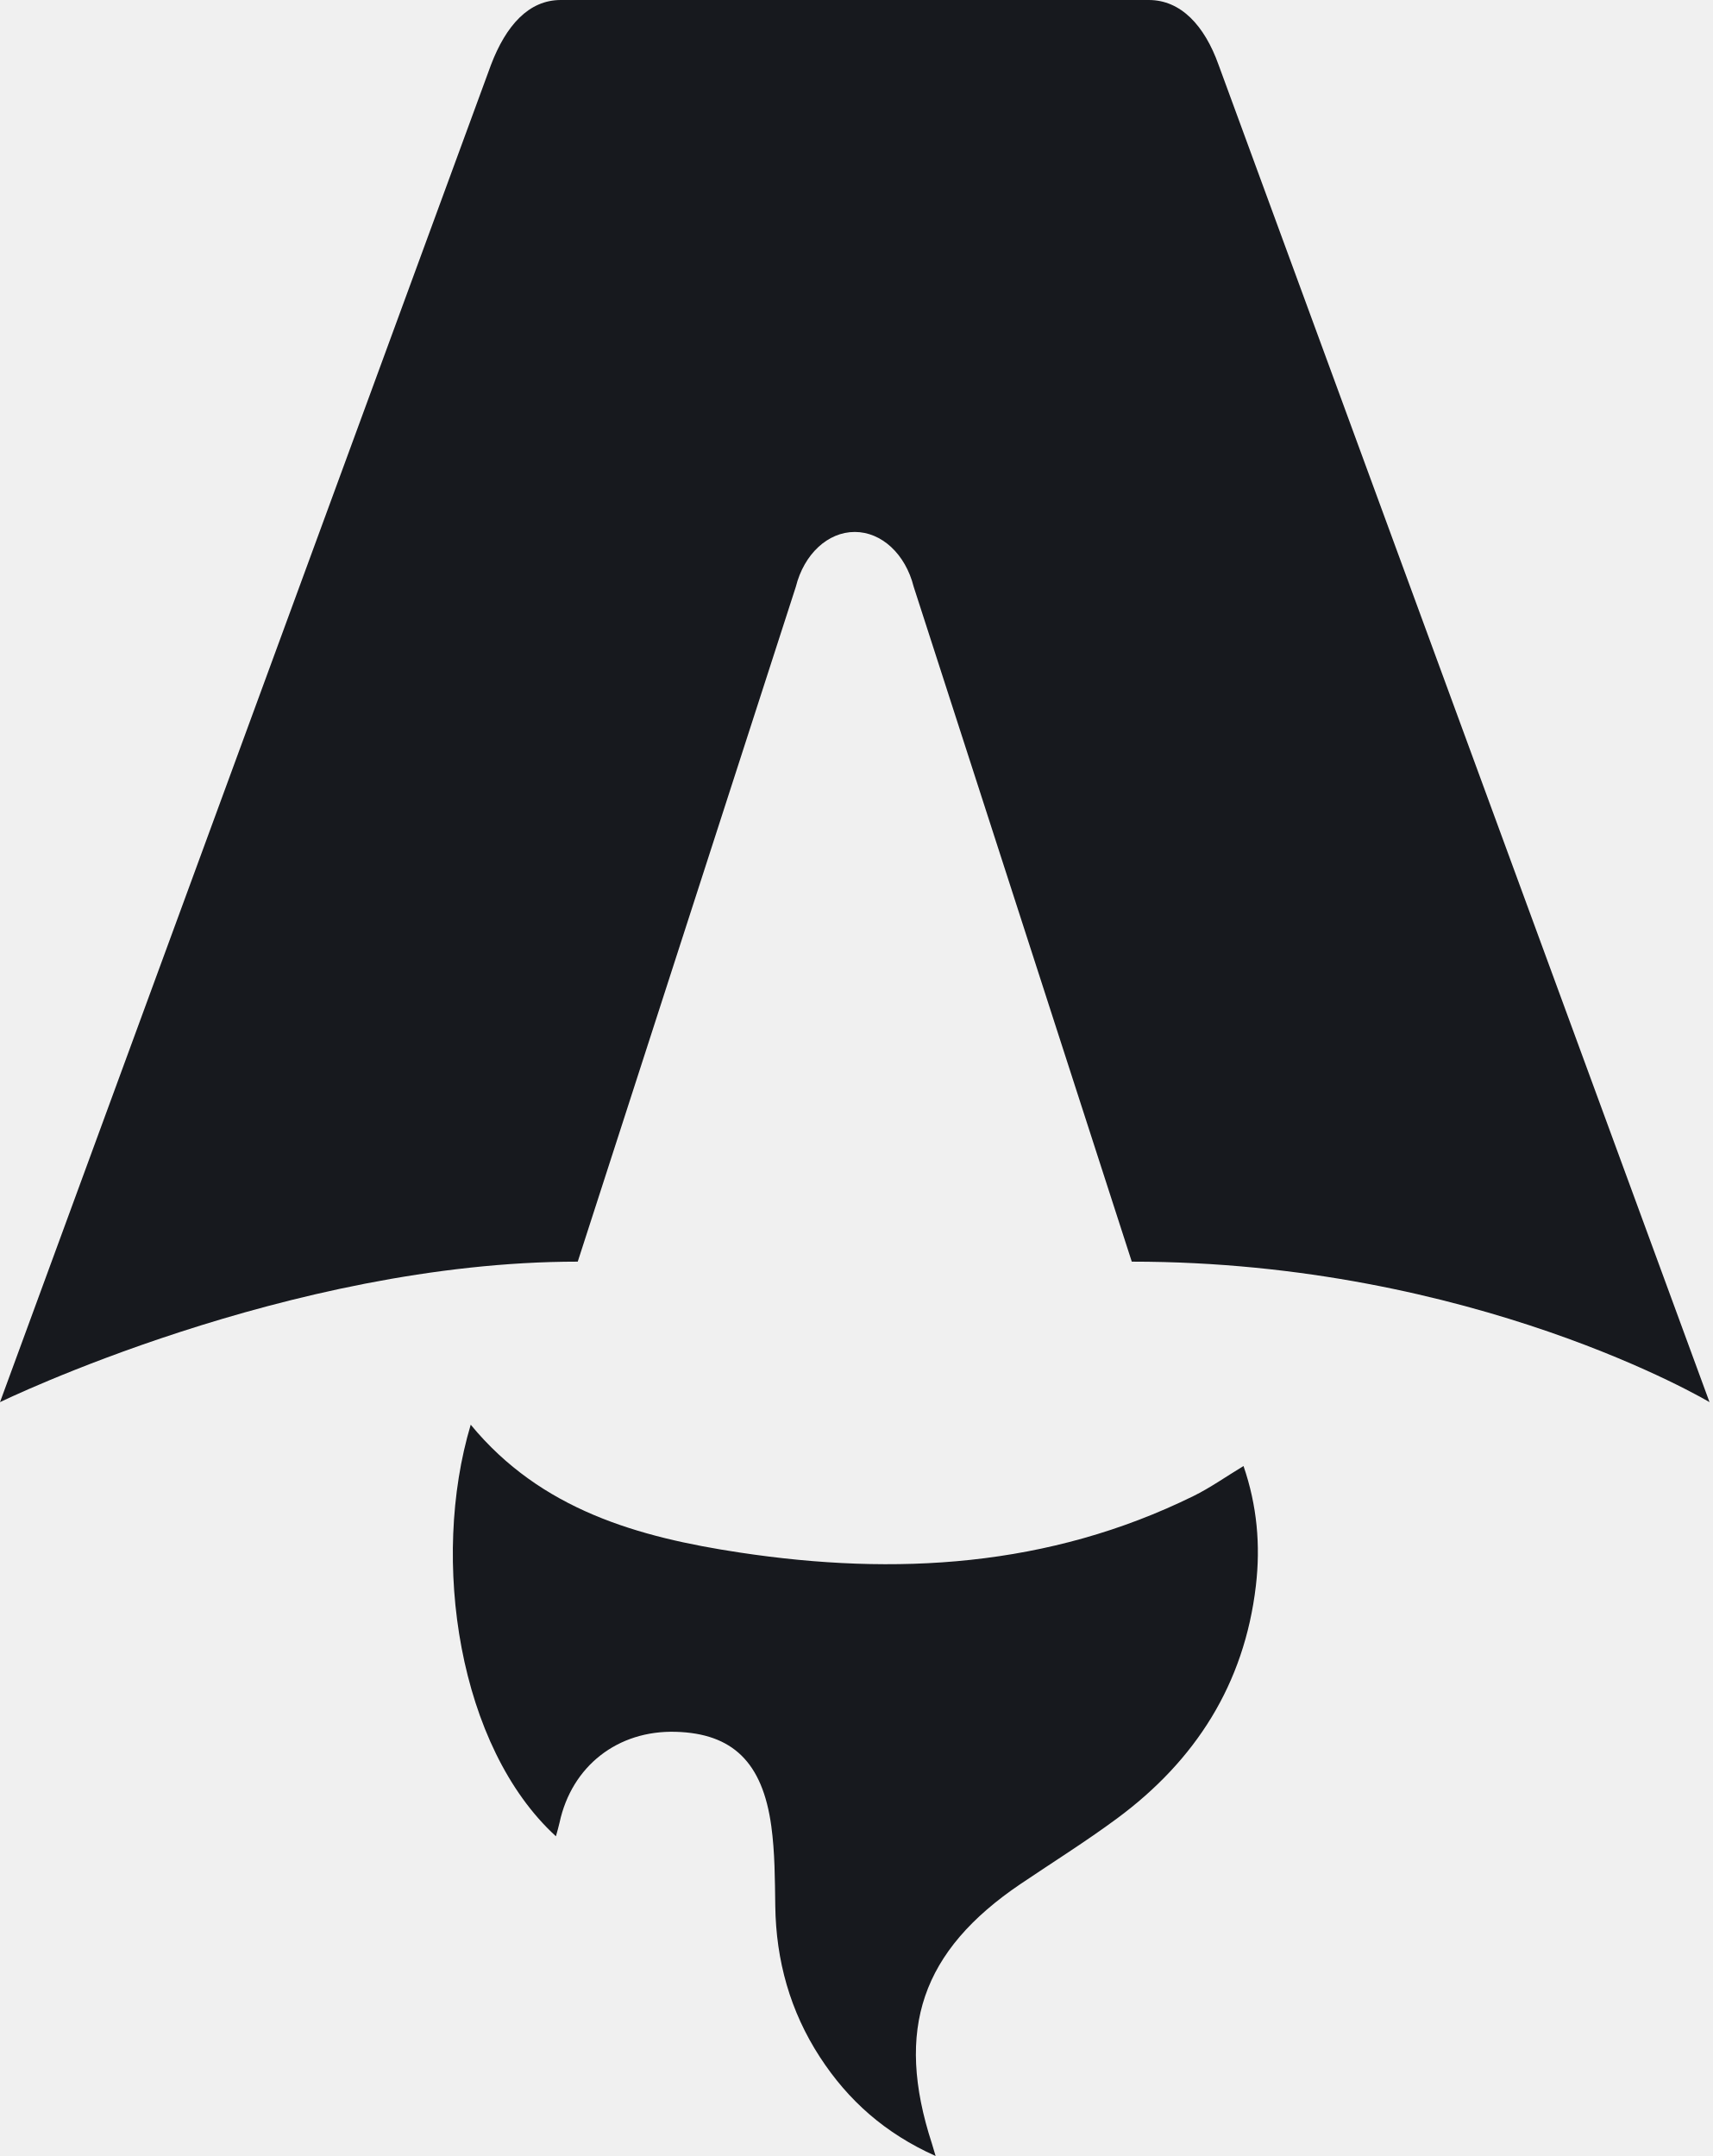
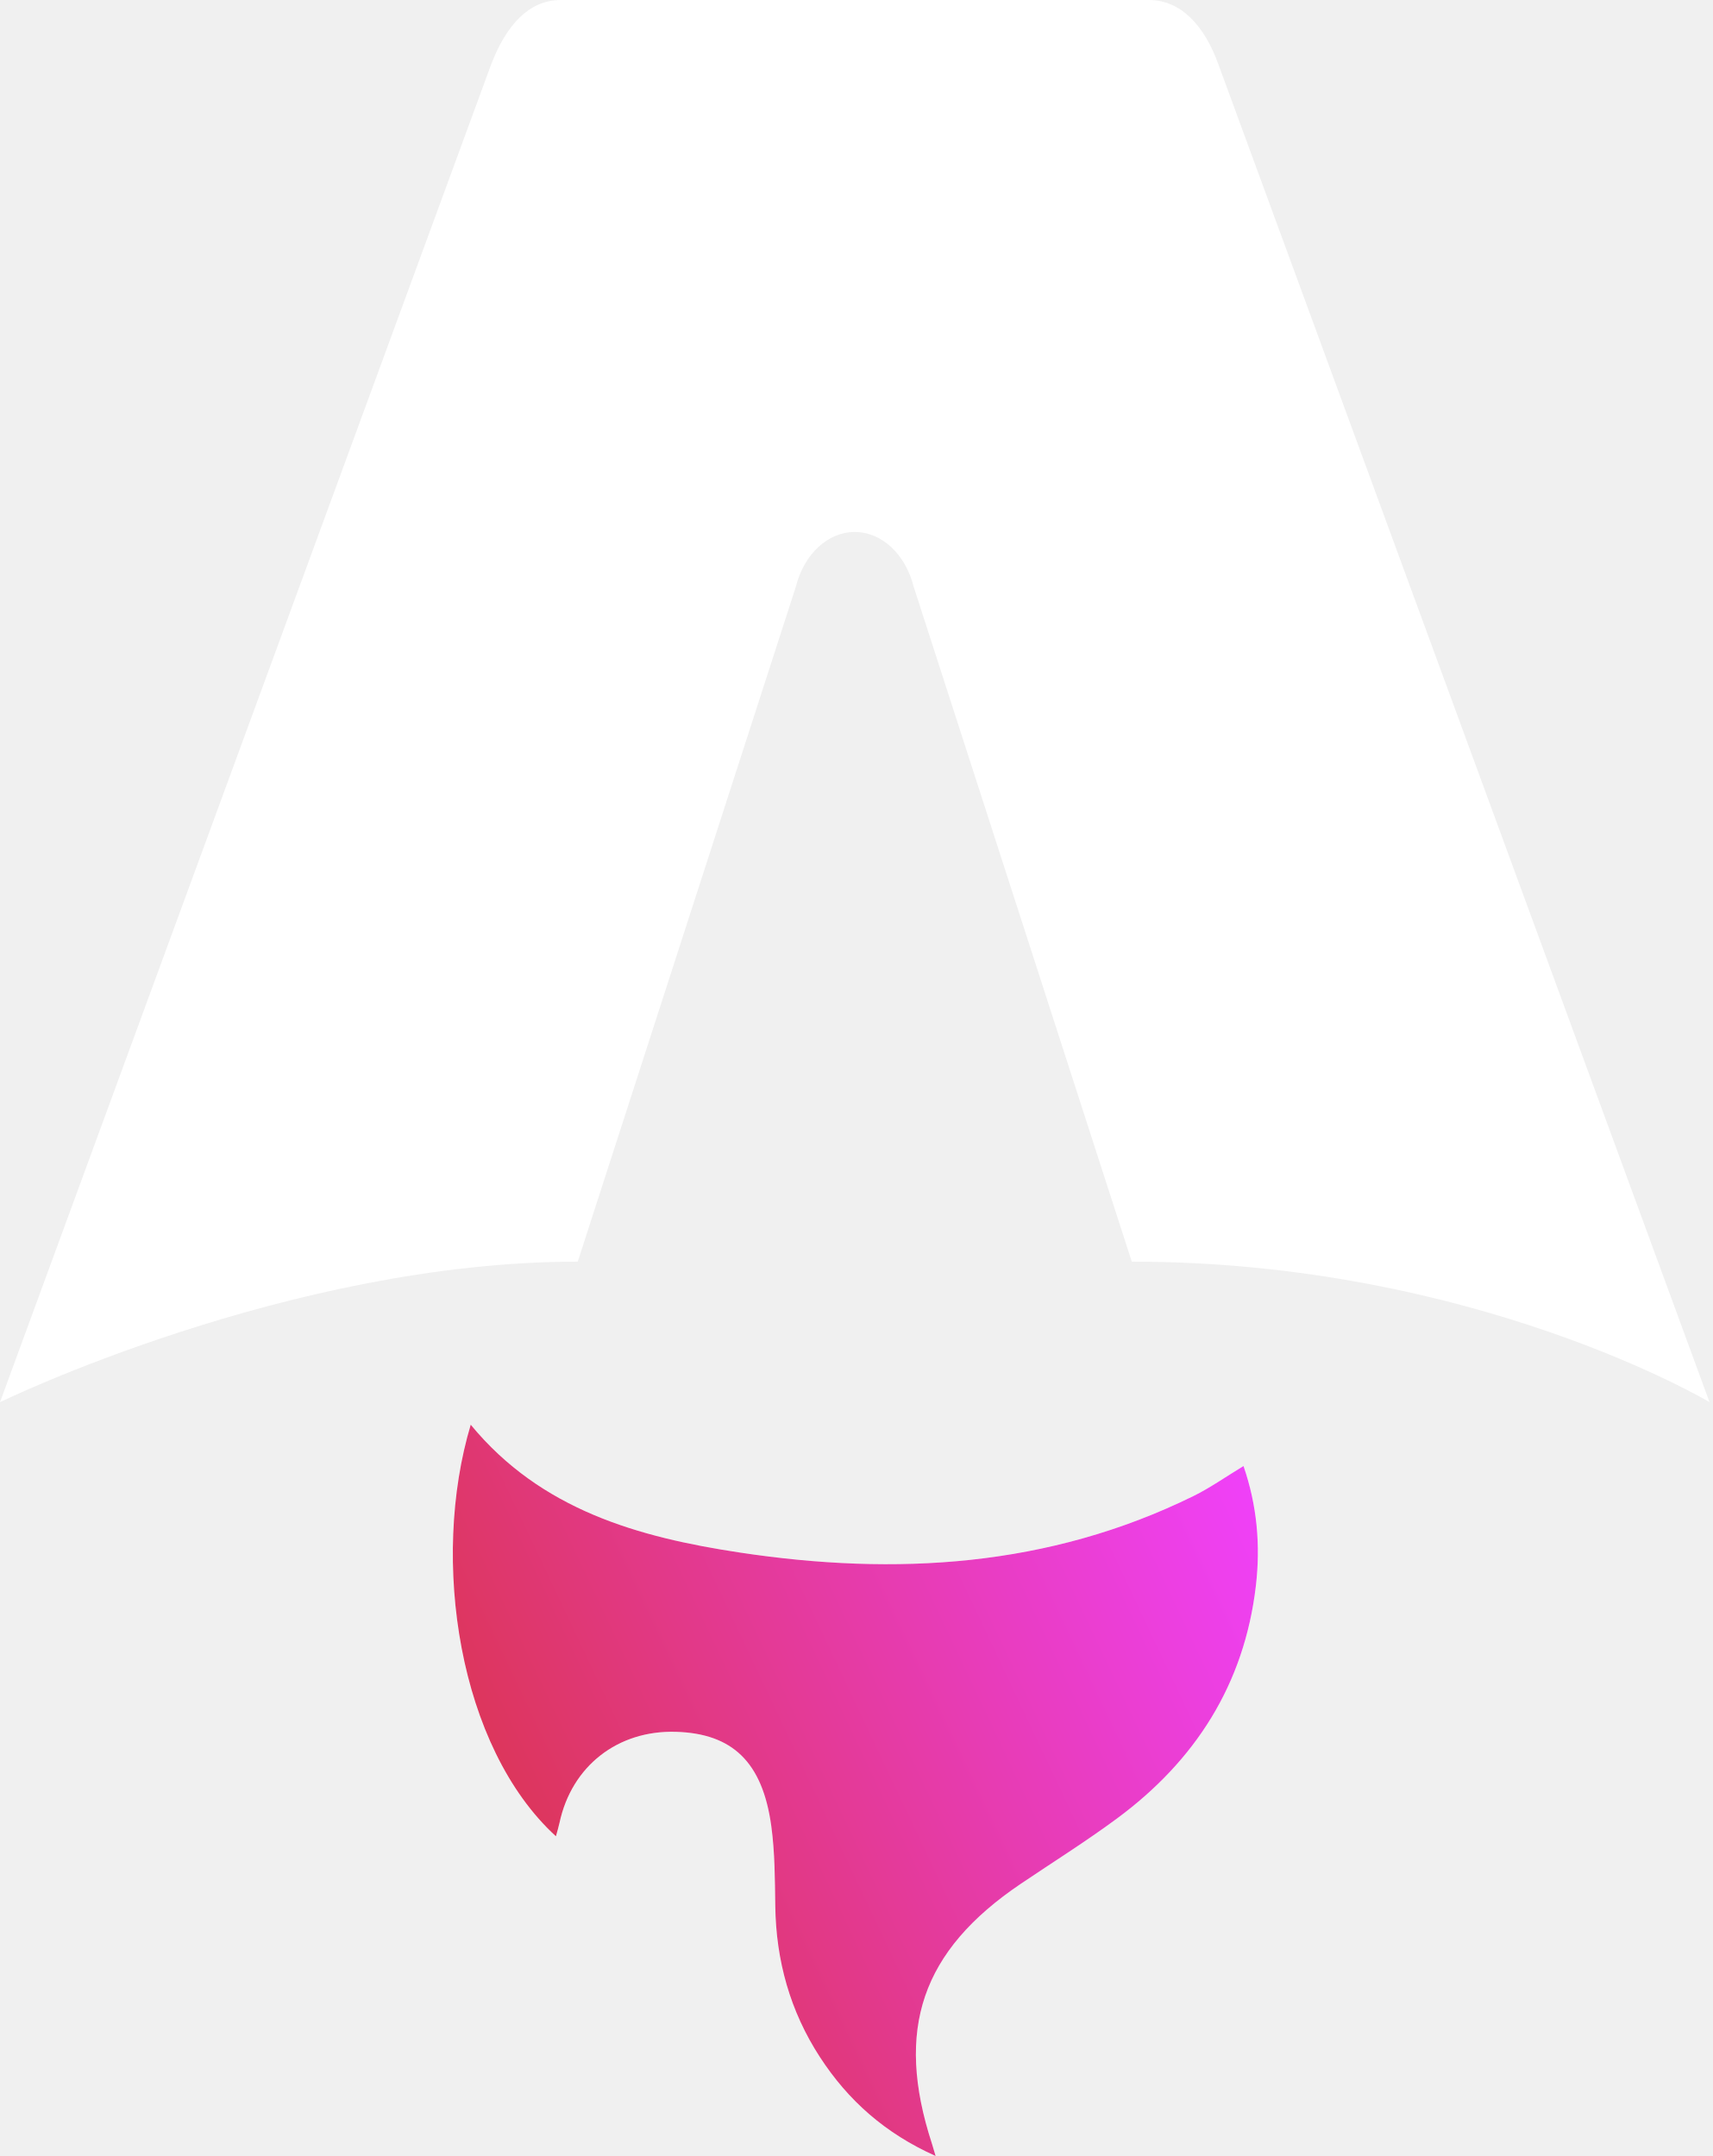
<svg xmlns="http://www.w3.org/2000/svg" width="85" height="107" viewBox="0 0 85 107" fill="none">
-   <path d="M27.589 91.136C22.756 86.718 21.344 77.433 23.358 70.707C26.85 74.948 31.689 76.291 36.7 77.05C44.437 78.22 52.036 77.782 59.223 74.246C60.045 73.841 60.805 73.303 61.704 72.757C62.378 74.714 62.553 76.689 62.318 78.7C61.745 83.596 59.309 87.378 55.433 90.245C53.883 91.392 52.244 92.417 50.643 93.498C45.726 96.821 44.396 100.718 46.243 106.386C46.287 106.525 46.327 106.663 46.426 107C43.916 105.876 42.082 104.24 40.684 102.089C39.209 99.819 38.507 97.308 38.47 94.591C38.451 93.269 38.451 91.934 38.273 90.631C37.839 87.453 36.347 86.03 33.536 85.948C30.652 85.864 28.37 87.647 27.765 90.455C27.719 90.671 27.652 90.884 27.585 91.134L27.589 91.136Z" fill="#17191E" />
-   <path d="M0 69.587C0 69.587 14.314 62.614 28.668 62.614L39.49 29.12C39.895 27.501 41.078 26.4 42.414 26.4C43.749 26.4 44.932 27.501 45.338 29.12L56.16 62.614C73.16 62.614 84.828 69.587 84.828 69.587C84.828 69.587 60.514 3.352 60.467 3.219C59.769 1.261 58.591 0 57.003 0H27.827C26.239 0 25.109 1.261 24.363 3.219C24.311 3.35 0 69.587 0 69.587Z" fill="#17191E" />
+   <path d="M27.589 91.136C22.756 86.718 21.344 77.433 23.358 70.707C26.85 74.948 31.689 76.291 36.7 77.05C44.438 78.22 52.036 77.782 59.223 74.246C60.045 73.841 60.805 73.303 61.704 72.757C62.378 74.714 62.553 76.689 62.318 78.7C61.745 83.596 59.309 87.378 55.433 90.245C53.883 91.392 52.244 92.417 50.643 93.498C45.726 96.821 44.396 100.718 46.243 106.386C46.287 106.525 46.327 106.663 46.426 107C43.916 105.876 42.082 104.24 40.684 102.089C39.209 99.819 38.507 97.308 38.47 94.591C38.451 93.269 38.451 91.934 38.273 90.631C37.839 87.453 36.347 86.03 33.536 85.948C30.652 85.864 28.37 87.647 27.765 90.455C27.719 90.671 27.652 90.884 27.585 91.134L27.589 91.136Z" fill="white" />
+   <path d="M27.589 91.136C22.756 86.718 21.344 77.433 23.358 70.707C26.85 74.948 31.689 76.291 36.7 77.05C44.438 78.22 52.036 77.782 59.223 74.246C60.045 73.841 60.805 73.303 61.704 72.757C62.378 74.714 62.553 76.689 62.318 78.7C61.745 83.596 59.309 87.378 55.433 90.245C53.883 91.392 52.244 92.417 50.643 93.498C45.726 96.821 44.396 100.718 46.243 106.386C46.287 106.525 46.327 106.663 46.426 107C43.916 105.876 42.082 104.24 40.684 102.089C39.209 99.819 38.507 97.308 38.47 94.591C38.451 93.269 38.451 91.934 38.273 90.631C37.839 87.453 36.347 86.03 33.536 85.948C30.652 85.864 28.37 87.647 27.765 90.455C27.719 90.671 27.652 90.884 27.585 91.134L27.589 91.136Z" fill="url(#paint0_linear_1_59)" />
+   <path d="M0 69.587C0 69.587 14.314 62.614 28.668 62.614L39.49 29.12C39.895 27.501 41.078 26.4 42.414 26.4C43.749 26.4 44.932 27.501 45.338 29.12L56.16 62.614C73.16 62.614 84.828 69.587 84.828 69.587C84.828 69.587 60.514 3.352 60.467 3.219C59.769 1.261 58.591 0 57.003 0H27.827C26.239 0 25.109 1.261 24.363 3.219C24.311 3.35 0 69.587 0 69.587Z" fill="white" />
+   <defs>
+     <linearGradient id="paint0_linear_1_59" x1="22.47" y1="107" x2="69.145" y2="84.947" gradientUnits="userSpaceOnUse">
+       <stop stop-color="#D83333" />
+       <stop offset="1" stop-color="#F041FF" />
+     </linearGradient>
+   </defs>
</svg>
